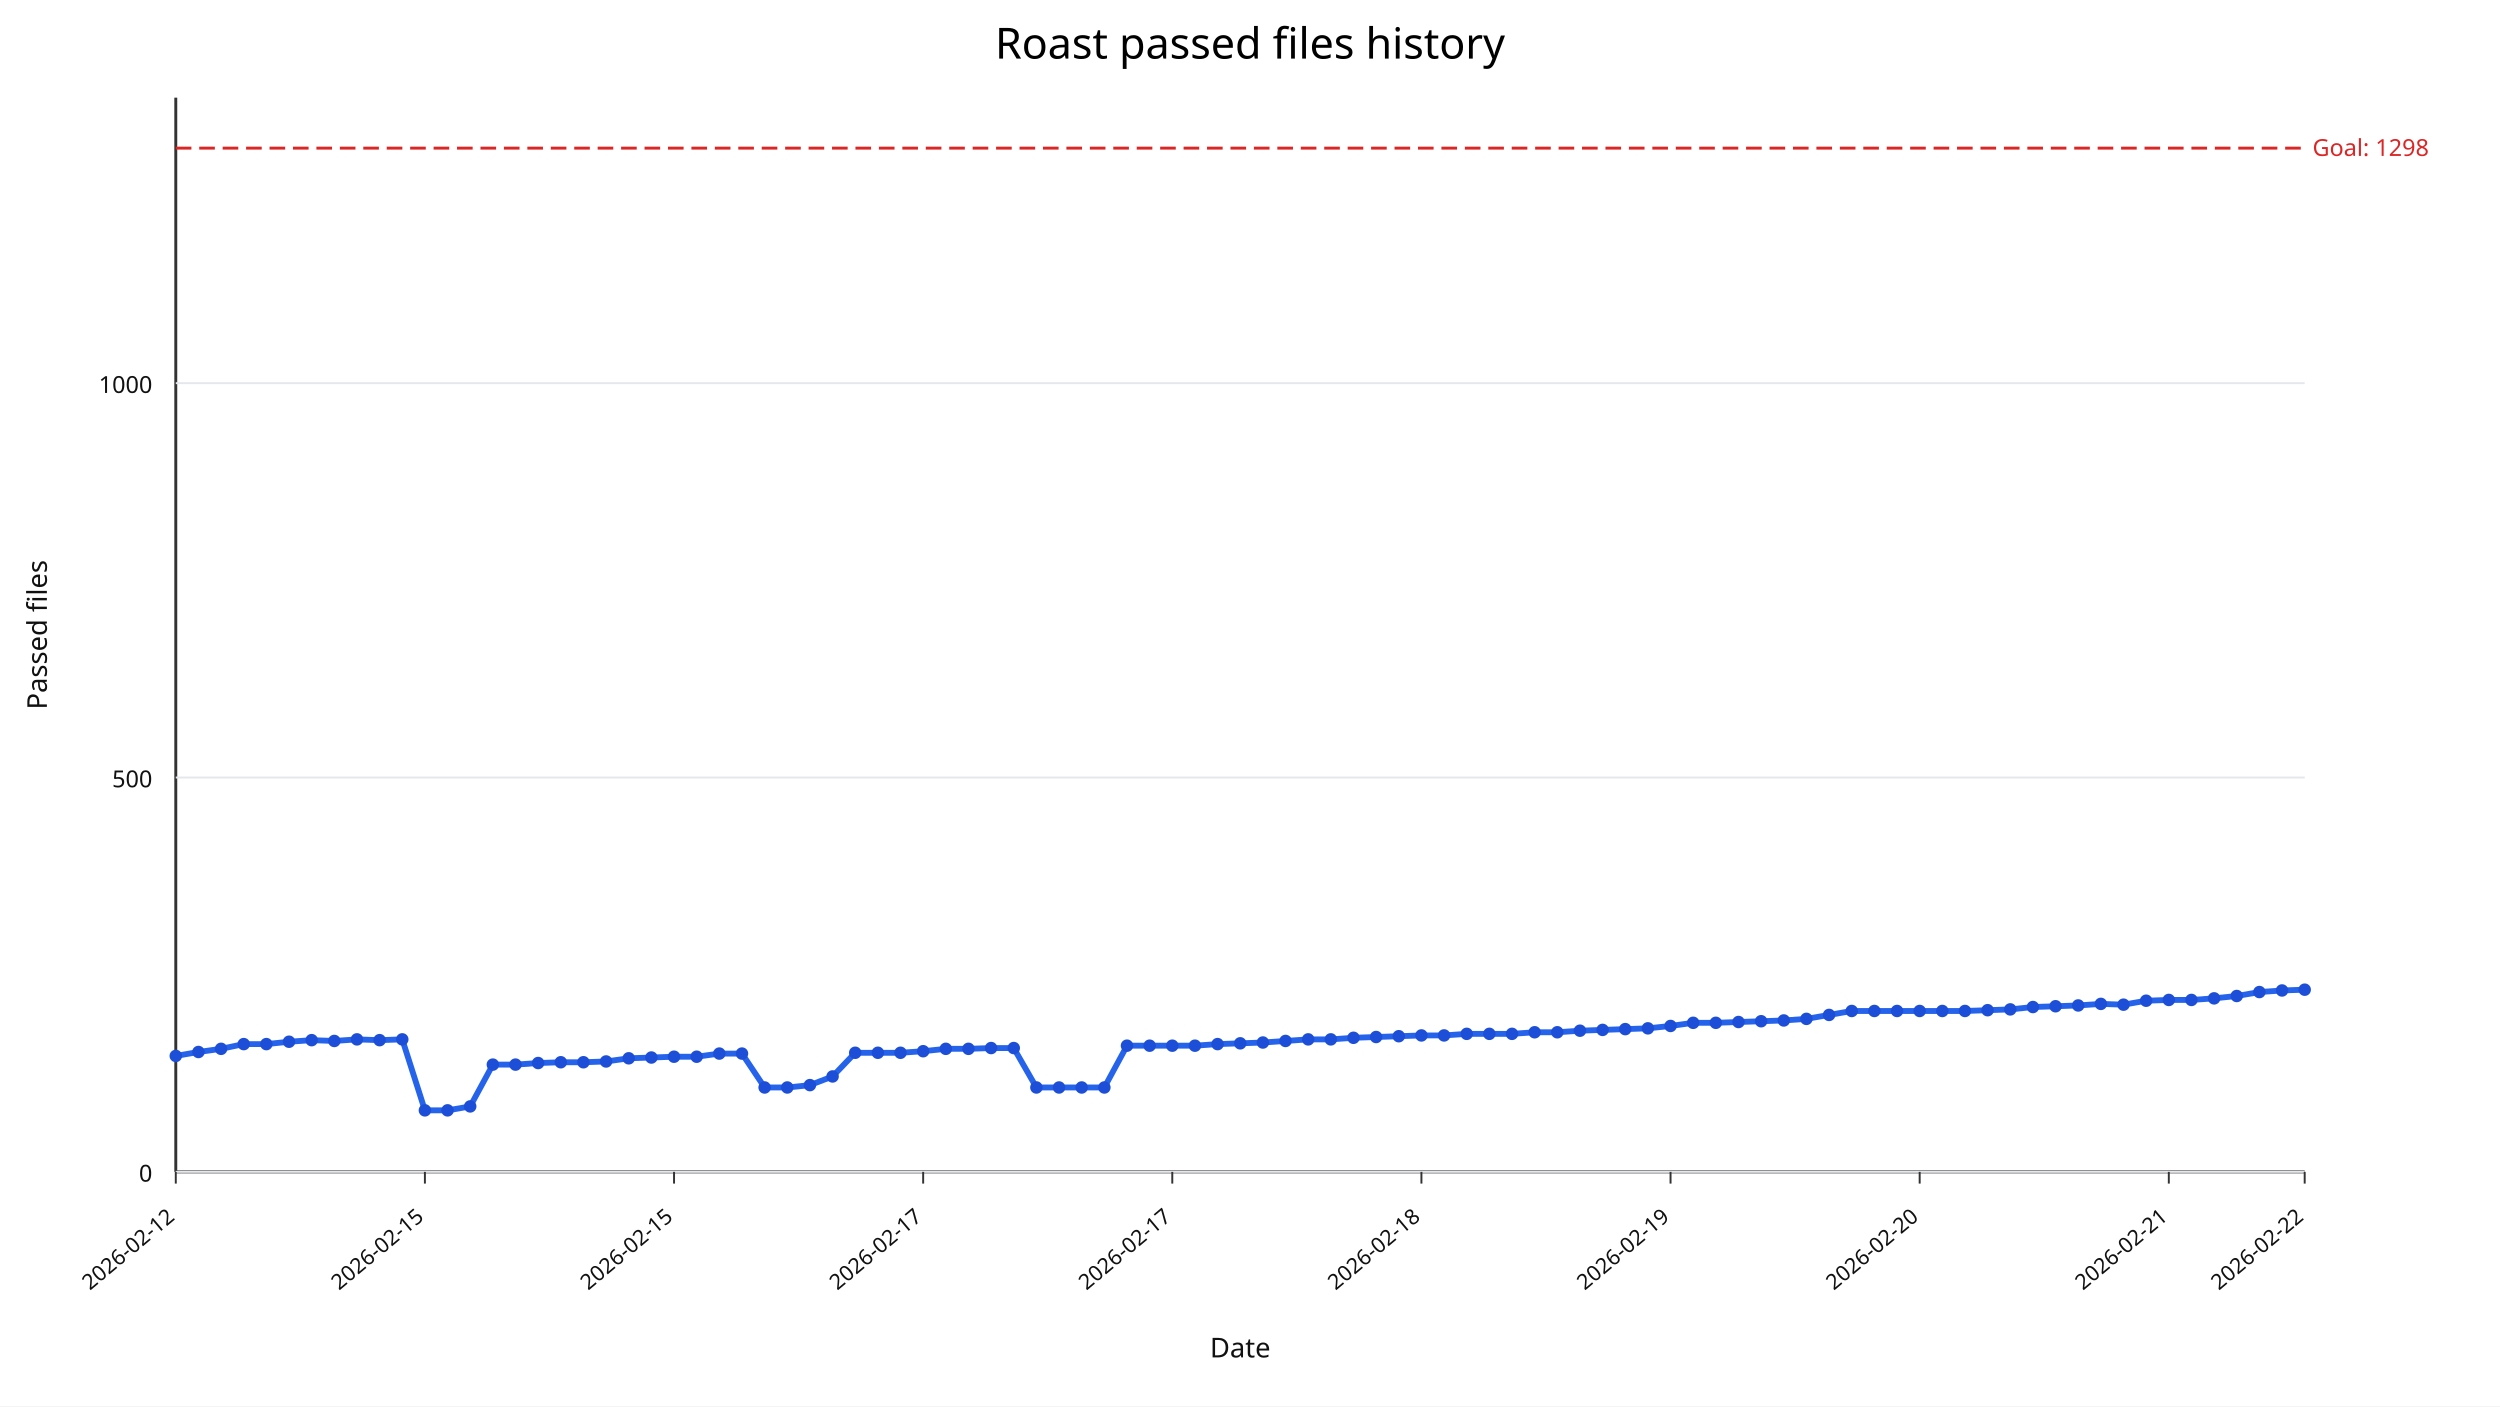
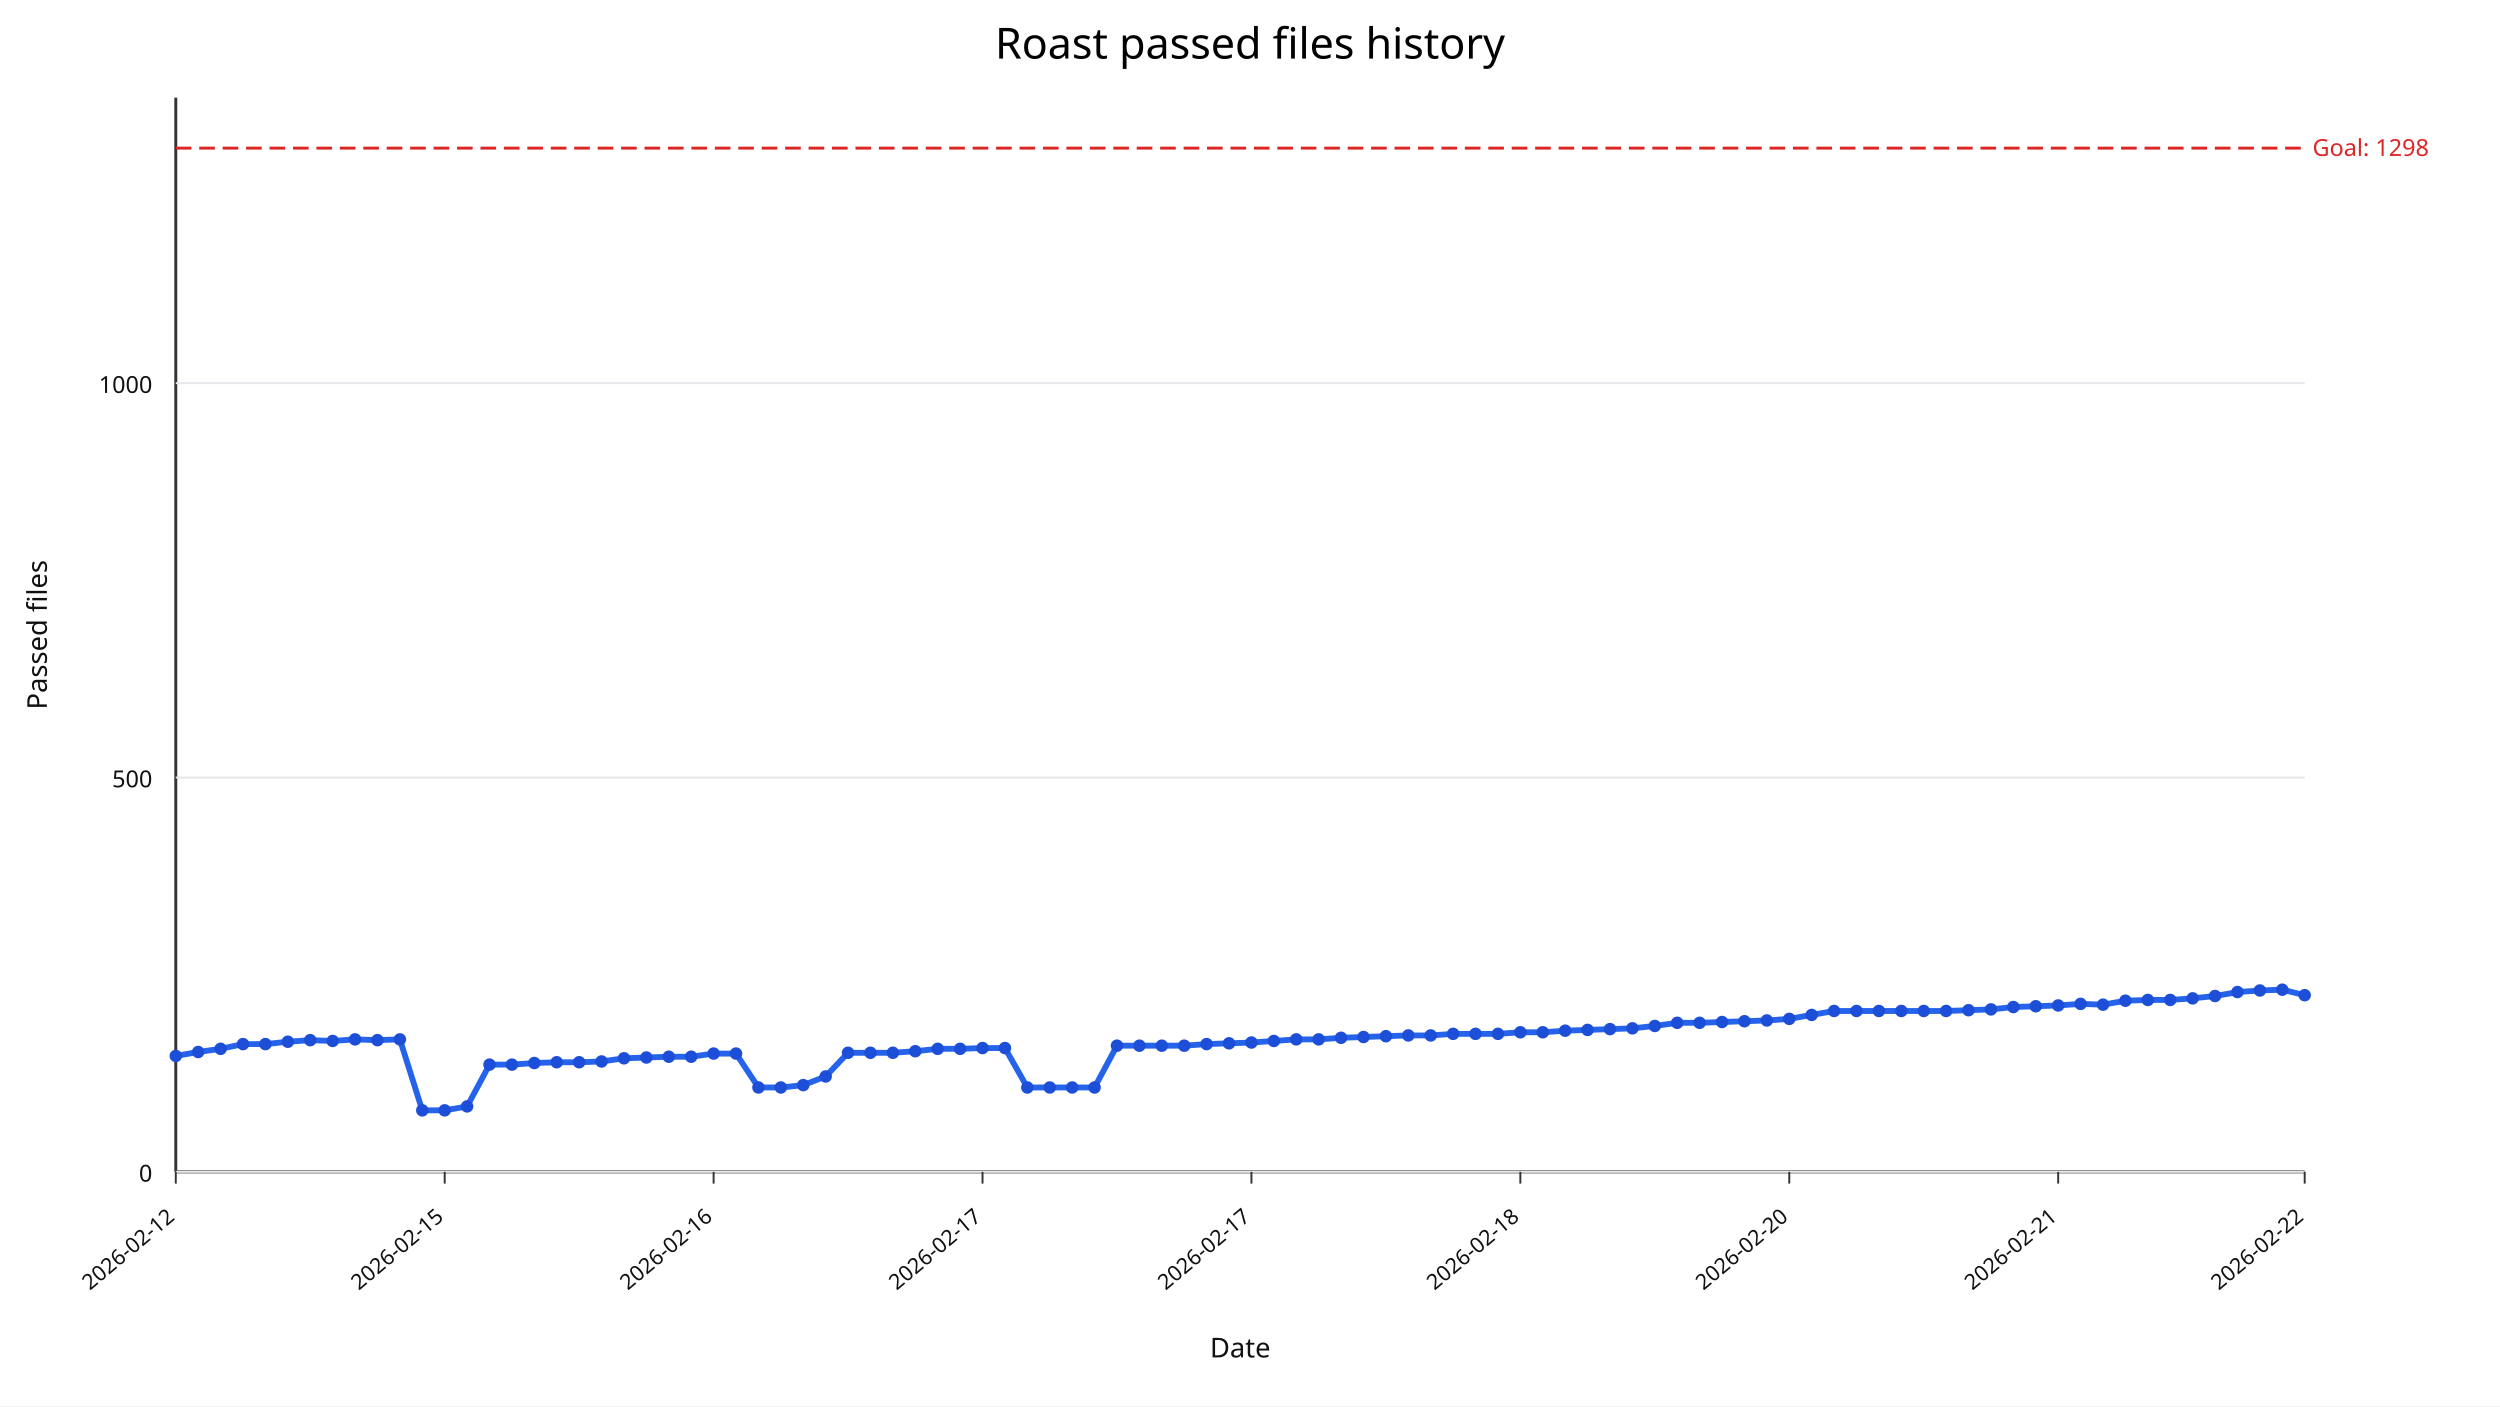
<svg xmlns="http://www.w3.org/2000/svg" width="1280" height="720" viewBox="0 0 1280 720">
  <rect width="100%" height="100%" fill="#ffffff" />
  <text x="640" y="30" text-anchor="middle" font-size="22" font-family="sans-serif">Roast passed files history</text>
  <line x1="90" y1="600" x2="1180" y2="600" stroke="#333" stroke-width="1.5" />
  <line x1="90" y1="50" x2="90" y2="600" stroke="#333" stroke-width="1.5" />
  <line x1="90" y1="600.00" x2="1180" y2="600.00" stroke="#e5e7eb" stroke-width="1" />
  <text x="78" y="605.00" text-anchor="end" font-size="12" fill="#111" font-family="sans-serif">0</text>
  <line x1="90" y1="398.09" x2="1180" y2="398.09" stroke="#e5e7eb" stroke-width="1" />
  <text x="78" y="403.09" text-anchor="end" font-size="12" fill="#111" font-family="sans-serif">500</text>
  <line x1="90" y1="196.18" x2="1180" y2="196.18" stroke="#e5e7eb" stroke-width="1" />
  <text x="78" y="201.18" text-anchor="end" font-size="12" fill="#111" font-family="sans-serif">1000</text>
  <line x1="90.00" y1="600" x2="90.00" y2="606" stroke="#333" stroke-width="1" />
  <text x="90.00" y="624" text-anchor="end" font-size="11" fill="#111" transform="rotate(-40 90.00,624)" font-family="sans-serif">2026-02-12</text>
-   <line x1="217.55" y1="600" x2="217.55" y2="606" stroke="#333" stroke-width="1" />
-   <text x="217.55" y="624" text-anchor="end" font-size="11" fill="#111" transform="rotate(-40 217.55,624)" font-family="sans-serif">2026-02-15</text>
-   <line x1="345.11" y1="600" x2="345.11" y2="606" stroke="#333" stroke-width="1" />
-   <text x="345.11" y="624" text-anchor="end" font-size="11" fill="#111" transform="rotate(-40 345.11,624)" font-family="sans-serif">2026-02-15</text>
-   <line x1="472.66" y1="600" x2="472.66" y2="606" stroke="#333" stroke-width="1" />
-   <text x="472.66" y="624" text-anchor="end" font-size="11" fill="#111" transform="rotate(-40 472.66,624)" font-family="sans-serif">2026-02-17</text>
-   <line x1="600.21" y1="600" x2="600.21" y2="606" stroke="#333" stroke-width="1" />
-   <text x="600.21" y="624" text-anchor="end" font-size="11" fill="#111" transform="rotate(-40 600.21,624)" font-family="sans-serif">2026-02-17</text>
-   <line x1="727.77" y1="600" x2="727.77" y2="606" stroke="#333" stroke-width="1" />
-   <text x="727.77" y="624" text-anchor="end" font-size="11" fill="#111" transform="rotate(-40 727.77,624)" font-family="sans-serif">2026-02-18</text>
-   <line x1="855.32" y1="600" x2="855.32" y2="606" stroke="#333" stroke-width="1" />
-   <text x="855.32" y="624" text-anchor="end" font-size="11" fill="#111" transform="rotate(-40 855.32,624)" font-family="sans-serif">2026-02-19</text>
-   <line x1="982.87" y1="600" x2="982.87" y2="606" stroke="#333" stroke-width="1" />
-   <text x="982.87" y="624" text-anchor="end" font-size="11" fill="#111" transform="rotate(-40 982.87,624)" font-family="sans-serif">2026-02-20</text>
-   <line x1="1110.43" y1="600" x2="1110.43" y2="606" stroke="#333" stroke-width="1" />
-   <text x="1110.43" y="624" text-anchor="end" font-size="11" fill="#111" transform="rotate(-40 1110.43,624)" font-family="sans-serif">2026-02-21</text>
+   <line x1="227.68" y1="600" x2="227.68" y2="606" stroke="#333" stroke-width="1" />
+   <text x="227.68" y="624" text-anchor="end" font-size="11" fill="#111" transform="rotate(-40 227.68,624)" font-family="sans-serif">2026-02-15</text>
+   <line x1="365.37" y1="600" x2="365.37" y2="606" stroke="#333" stroke-width="1" />
+   <text x="365.37" y="624" text-anchor="end" font-size="11" fill="#111" transform="rotate(-40 365.37,624)" font-family="sans-serif">2026-02-16</text>
+   <line x1="503.05" y1="600" x2="503.05" y2="606" stroke="#333" stroke-width="1" />
+   <text x="503.05" y="624" text-anchor="end" font-size="11" fill="#111" transform="rotate(-40 503.05,624)" font-family="sans-serif">2026-02-17</text>
+   <line x1="640.74" y1="600" x2="640.74" y2="606" stroke="#333" stroke-width="1" />
+   <text x="640.74" y="624" text-anchor="end" font-size="11" fill="#111" transform="rotate(-40 640.74,624)" font-family="sans-serif">2026-02-17</text>
+   <line x1="778.42" y1="600" x2="778.42" y2="606" stroke="#333" stroke-width="1" />
+   <text x="778.42" y="624" text-anchor="end" font-size="11" fill="#111" transform="rotate(-40 778.42,624)" font-family="sans-serif">2026-02-18</text>
+   <line x1="916.11" y1="600" x2="916.11" y2="606" stroke="#333" stroke-width="1" />
+   <text x="916.11" y="624" text-anchor="end" font-size="11" fill="#111" transform="rotate(-40 916.11,624)" font-family="sans-serif">2026-02-20</text>
+   <line x1="1053.79" y1="600" x2="1053.79" y2="606" stroke="#333" stroke-width="1" />
+   <text x="1053.79" y="624" text-anchor="end" font-size="11" fill="#111" transform="rotate(-40 1053.79,624)" font-family="sans-serif">2026-02-21</text>
  <line x1="1180.00" y1="600" x2="1180.00" y2="606" stroke="#333" stroke-width="1" />
  <text x="1180.00" y="624" text-anchor="end" font-size="11" fill="#111" transform="rotate(-40 1180.00,624)" font-family="sans-serif">2026-02-22</text>
  <line x1="90" y1="75.84" x2="1180" y2="75.84" stroke="#dc2626" stroke-width="1.5" stroke-dasharray="8,4" />
  <text x="1184" y="79.84" font-size="12" fill="#dc2626" font-family="sans-serif">Goal: 1298</text>
-   <polyline fill="none" stroke="#2563eb" stroke-width="3" points="90.00,540.64 101.60,538.62 113.19,537.00 124.79,534.58 136.38,534.58 147.98,533.37 159.57,532.56 171.17,532.97 182.77,532.16 194.36,532.56 205.96,532.16 217.55,568.50 229.15,568.50 240.74,566.48 252.34,545.08 263.94,545.08 275.53,544.27 287.13,543.87 298.72,543.87 310.32,543.47 321.91,541.85 333.51,541.45 345.11,541.04 356.70,541.04 368.30,539.43 379.89,539.43 391.49,556.79 403.09,556.79 414.68,555.58 426.28,551.14 437.87,539.02 449.47,539.02 461.06,539.02 472.66,538.22 484.26,537.00 495.85,537.00 507.45,536.60 519.04,536.60 530.64,556.79 542.23,556.79 553.83,556.79 565.43,556.79 577.02,535.39 588.62,535.39 600.21,535.39 611.81,535.39 623.40,534.58 635.00,534.18 646.60,533.77 658.19,532.97 669.79,532.16 681.38,532.16 692.98,531.35 704.57,530.95 716.17,530.54 727.77,530.14 739.36,530.14 750.96,529.33 762.55,529.33 774.15,529.33 785.74,528.52 797.34,528.52 808.94,527.72 820.53,527.31 832.13,526.91 843.72,526.51 855.32,525.29 866.91,523.68 878.51,523.68 890.11,523.27 901.70,522.87 913.30,522.47 924.89,521.66 936.49,519.64 948.09,517.62 959.68,517.62 971.28,517.62 982.87,517.62 994.47,517.62 1006.06,517.62 1017.66,517.22 1029.26,516.81 1040.85,515.60 1052.45,515.20 1064.04,514.79 1075.64,513.99 1087.23,514.39 1098.83,512.37 1110.43,511.97 1122.02,511.97 1133.62,511.16 1145.21,509.95 1156.81,507.93 1168.40,507.12 1180.00,506.72" />
+   <polyline fill="none" stroke="#2563eb" stroke-width="3" points="90.00,540.64 101.47,538.62 112.95,537.00 124.42,534.58 135.89,534.58 147.37,533.37 158.84,532.56 170.32,532.97 181.79,532.16 193.26,532.56 204.74,532.16 216.21,568.50 227.68,568.50 239.16,566.48 250.63,545.08 262.11,545.08 273.58,544.27 285.05,543.87 296.53,543.87 308.00,543.47 319.47,541.85 330.95,541.45 342.42,541.04 353.89,541.04 365.37,539.43 376.84,539.43 388.32,556.79 399.79,556.79 411.26,555.58 422.74,551.14 434.21,539.02 445.68,539.02 457.16,539.02 468.63,538.22 480.11,537.00 491.58,537.00 503.05,536.60 514.53,536.60 526.00,556.79 537.47,556.79 548.95,556.79 560.42,556.79 571.89,535.39 583.37,535.39 594.84,535.39 606.32,535.39 617.79,534.58 629.26,534.18 640.74,533.77 652.21,532.97 663.68,532.16 675.16,532.16 686.63,531.35 698.11,530.95 709.58,530.54 721.05,530.14 732.53,530.14 744.00,529.33 755.47,529.33 766.95,529.33 778.42,528.52 789.89,528.52 801.37,527.72 812.84,527.31 824.32,526.91 835.79,526.51 847.26,525.29 858.74,523.68 870.21,523.68 881.68,523.27 893.16,522.87 904.63,522.47 916.11,521.66 927.58,519.64 939.05,517.62 950.53,517.62 962.00,517.62 973.47,517.62 984.95,517.62 996.42,517.62 1007.89,517.22 1019.37,516.81 1030.84,515.60 1042.32,515.20 1053.79,514.79 1065.26,513.99 1076.74,514.39 1088.21,512.37 1099.68,511.97 1111.16,511.97 1122.63,511.16 1134.11,509.95 1145.58,507.93 1157.05,507.12 1168.53,506.72 1180.00,509.54" />
  <circle cx="90.00" cy="540.64" r="3.2" fill="#1d4ed8" />
-   <circle cx="101.60" cy="538.62" r="3.2" fill="#1d4ed8" />
-   <circle cx="113.19" cy="537.00" r="3.2" fill="#1d4ed8" />
-   <circle cx="124.79" cy="534.58" r="3.2" fill="#1d4ed8" />
-   <circle cx="136.38" cy="534.58" r="3.2" fill="#1d4ed8" />
-   <circle cx="147.98" cy="533.37" r="3.2" fill="#1d4ed8" />
-   <circle cx="159.57" cy="532.56" r="3.2" fill="#1d4ed8" />
-   <circle cx="171.17" cy="532.97" r="3.2" fill="#1d4ed8" />
-   <circle cx="182.77" cy="532.16" r="3.2" fill="#1d4ed8" />
-   <circle cx="194.36" cy="532.56" r="3.2" fill="#1d4ed8" />
-   <circle cx="205.96" cy="532.16" r="3.2" fill="#1d4ed8" />
-   <circle cx="217.55" cy="568.50" r="3.2" fill="#1d4ed8" />
-   <circle cx="229.15" cy="568.50" r="3.2" fill="#1d4ed8" />
-   <circle cx="240.74" cy="566.48" r="3.2" fill="#1d4ed8" />
-   <circle cx="252.34" cy="545.08" r="3.2" fill="#1d4ed8" />
-   <circle cx="263.94" cy="545.08" r="3.2" fill="#1d4ed8" />
-   <circle cx="275.53" cy="544.27" r="3.2" fill="#1d4ed8" />
-   <circle cx="287.13" cy="543.87" r="3.2" fill="#1d4ed8" />
-   <circle cx="298.72" cy="543.87" r="3.2" fill="#1d4ed8" />
-   <circle cx="310.32" cy="543.47" r="3.2" fill="#1d4ed8" />
-   <circle cx="321.91" cy="541.85" r="3.2" fill="#1d4ed8" />
-   <circle cx="333.51" cy="541.45" r="3.2" fill="#1d4ed8" />
-   <circle cx="345.11" cy="541.04" r="3.2" fill="#1d4ed8" />
-   <circle cx="356.70" cy="541.04" r="3.2" fill="#1d4ed8" />
-   <circle cx="368.30" cy="539.43" r="3.2" fill="#1d4ed8" />
-   <circle cx="379.89" cy="539.43" r="3.2" fill="#1d4ed8" />
-   <circle cx="391.49" cy="556.79" r="3.2" fill="#1d4ed8" />
-   <circle cx="403.09" cy="556.79" r="3.2" fill="#1d4ed8" />
-   <circle cx="414.68" cy="555.58" r="3.2" fill="#1d4ed8" />
-   <circle cx="426.28" cy="551.14" r="3.2" fill="#1d4ed8" />
-   <circle cx="437.87" cy="539.02" r="3.2" fill="#1d4ed8" />
-   <circle cx="449.47" cy="539.02" r="3.2" fill="#1d4ed8" />
-   <circle cx="461.06" cy="539.02" r="3.2" fill="#1d4ed8" />
-   <circle cx="472.66" cy="538.22" r="3.2" fill="#1d4ed8" />
-   <circle cx="484.26" cy="537.00" r="3.2" fill="#1d4ed8" />
-   <circle cx="495.85" cy="537.00" r="3.2" fill="#1d4ed8" />
-   <circle cx="507.45" cy="536.60" r="3.2" fill="#1d4ed8" />
-   <circle cx="519.04" cy="536.60" r="3.2" fill="#1d4ed8" />
-   <circle cx="530.64" cy="556.79" r="3.2" fill="#1d4ed8" />
-   <circle cx="542.23" cy="556.79" r="3.2" fill="#1d4ed8" />
-   <circle cx="553.83" cy="556.79" r="3.2" fill="#1d4ed8" />
-   <circle cx="565.43" cy="556.79" r="3.2" fill="#1d4ed8" />
-   <circle cx="577.02" cy="535.39" r="3.2" fill="#1d4ed8" />
-   <circle cx="588.62" cy="535.39" r="3.2" fill="#1d4ed8" />
-   <circle cx="600.21" cy="535.39" r="3.2" fill="#1d4ed8" />
-   <circle cx="611.81" cy="535.39" r="3.2" fill="#1d4ed8" />
-   <circle cx="623.40" cy="534.58" r="3.2" fill="#1d4ed8" />
-   <circle cx="635.00" cy="534.18" r="3.2" fill="#1d4ed8" />
-   <circle cx="646.60" cy="533.77" r="3.2" fill="#1d4ed8" />
-   <circle cx="658.19" cy="532.97" r="3.2" fill="#1d4ed8" />
-   <circle cx="669.79" cy="532.16" r="3.2" fill="#1d4ed8" />
-   <circle cx="681.38" cy="532.16" r="3.2" fill="#1d4ed8" />
-   <circle cx="692.98" cy="531.35" r="3.2" fill="#1d4ed8" />
-   <circle cx="704.57" cy="530.95" r="3.2" fill="#1d4ed8" />
-   <circle cx="716.17" cy="530.54" r="3.2" fill="#1d4ed8" />
-   <circle cx="727.77" cy="530.14" r="3.2" fill="#1d4ed8" />
-   <circle cx="739.36" cy="530.14" r="3.2" fill="#1d4ed8" />
-   <circle cx="750.96" cy="529.33" r="3.2" fill="#1d4ed8" />
-   <circle cx="762.55" cy="529.33" r="3.2" fill="#1d4ed8" />
-   <circle cx="774.15" cy="529.33" r="3.2" fill="#1d4ed8" />
-   <circle cx="785.74" cy="528.52" r="3.2" fill="#1d4ed8" />
-   <circle cx="797.34" cy="528.52" r="3.2" fill="#1d4ed8" />
-   <circle cx="808.94" cy="527.72" r="3.2" fill="#1d4ed8" />
-   <circle cx="820.53" cy="527.31" r="3.2" fill="#1d4ed8" />
-   <circle cx="832.13" cy="526.91" r="3.2" fill="#1d4ed8" />
-   <circle cx="843.72" cy="526.51" r="3.2" fill="#1d4ed8" />
-   <circle cx="855.32" cy="525.29" r="3.2" fill="#1d4ed8" />
-   <circle cx="866.91" cy="523.68" r="3.2" fill="#1d4ed8" />
-   <circle cx="878.51" cy="523.68" r="3.2" fill="#1d4ed8" />
-   <circle cx="890.11" cy="523.27" r="3.2" fill="#1d4ed8" />
-   <circle cx="901.70" cy="522.87" r="3.2" fill="#1d4ed8" />
-   <circle cx="913.30" cy="522.47" r="3.2" fill="#1d4ed8" />
-   <circle cx="924.89" cy="521.66" r="3.2" fill="#1d4ed8" />
-   <circle cx="936.49" cy="519.64" r="3.2" fill="#1d4ed8" />
-   <circle cx="948.09" cy="517.62" r="3.2" fill="#1d4ed8" />
-   <circle cx="959.68" cy="517.62" r="3.2" fill="#1d4ed8" />
-   <circle cx="971.28" cy="517.62" r="3.2" fill="#1d4ed8" />
-   <circle cx="982.87" cy="517.62" r="3.2" fill="#1d4ed8" />
-   <circle cx="994.47" cy="517.62" r="3.2" fill="#1d4ed8" />
-   <circle cx="1006.06" cy="517.62" r="3.2" fill="#1d4ed8" />
-   <circle cx="1017.66" cy="517.22" r="3.2" fill="#1d4ed8" />
-   <circle cx="1029.26" cy="516.81" r="3.2" fill="#1d4ed8" />
-   <circle cx="1040.85" cy="515.60" r="3.2" fill="#1d4ed8" />
-   <circle cx="1052.45" cy="515.20" r="3.2" fill="#1d4ed8" />
-   <circle cx="1064.04" cy="514.79" r="3.2" fill="#1d4ed8" />
-   <circle cx="1075.64" cy="513.99" r="3.2" fill="#1d4ed8" />
-   <circle cx="1087.23" cy="514.39" r="3.2" fill="#1d4ed8" />
-   <circle cx="1098.83" cy="512.37" r="3.2" fill="#1d4ed8" />
-   <circle cx="1110.43" cy="511.97" r="3.2" fill="#1d4ed8" />
-   <circle cx="1122.02" cy="511.97" r="3.2" fill="#1d4ed8" />
-   <circle cx="1133.62" cy="511.16" r="3.2" fill="#1d4ed8" />
-   <circle cx="1145.21" cy="509.95" r="3.2" fill="#1d4ed8" />
-   <circle cx="1156.81" cy="507.93" r="3.2" fill="#1d4ed8" />
-   <circle cx="1168.40" cy="507.12" r="3.2" fill="#1d4ed8" />
-   <circle cx="1180.00" cy="506.72" r="3.2" fill="#1d4ed8" />
+   <circle cx="101.47" cy="538.62" r="3.2" fill="#1d4ed8" />
+   <circle cx="112.95" cy="537.00" r="3.2" fill="#1d4ed8" />
+   <circle cx="124.42" cy="534.58" r="3.2" fill="#1d4ed8" />
+   <circle cx="135.89" cy="534.58" r="3.2" fill="#1d4ed8" />
+   <circle cx="147.37" cy="533.37" r="3.2" fill="#1d4ed8" />
+   <circle cx="158.84" cy="532.56" r="3.2" fill="#1d4ed8" />
+   <circle cx="170.32" cy="532.97" r="3.2" fill="#1d4ed8" />
+   <circle cx="181.79" cy="532.16" r="3.2" fill="#1d4ed8" />
+   <circle cx="193.26" cy="532.56" r="3.2" fill="#1d4ed8" />
+   <circle cx="204.74" cy="532.16" r="3.2" fill="#1d4ed8" />
+   <circle cx="216.21" cy="568.50" r="3.2" fill="#1d4ed8" />
+   <circle cx="227.68" cy="568.50" r="3.2" fill="#1d4ed8" />
+   <circle cx="239.16" cy="566.48" r="3.2" fill="#1d4ed8" />
+   <circle cx="250.63" cy="545.08" r="3.2" fill="#1d4ed8" />
+   <circle cx="262.11" cy="545.08" r="3.2" fill="#1d4ed8" />
+   <circle cx="273.58" cy="544.27" r="3.2" fill="#1d4ed8" />
+   <circle cx="285.05" cy="543.87" r="3.2" fill="#1d4ed8" />
+   <circle cx="296.53" cy="543.87" r="3.2" fill="#1d4ed8" />
+   <circle cx="308.00" cy="543.47" r="3.2" fill="#1d4ed8" />
+   <circle cx="319.47" cy="541.85" r="3.2" fill="#1d4ed8" />
+   <circle cx="330.95" cy="541.45" r="3.2" fill="#1d4ed8" />
+   <circle cx="342.42" cy="541.04" r="3.2" fill="#1d4ed8" />
+   <circle cx="353.89" cy="541.04" r="3.2" fill="#1d4ed8" />
+   <circle cx="365.37" cy="539.43" r="3.2" fill="#1d4ed8" />
+   <circle cx="376.84" cy="539.43" r="3.2" fill="#1d4ed8" />
+   <circle cx="388.32" cy="556.79" r="3.2" fill="#1d4ed8" />
+   <circle cx="399.79" cy="556.79" r="3.2" fill="#1d4ed8" />
+   <circle cx="411.26" cy="555.58" r="3.2" fill="#1d4ed8" />
+   <circle cx="422.74" cy="551.14" r="3.2" fill="#1d4ed8" />
+   <circle cx="434.21" cy="539.02" r="3.2" fill="#1d4ed8" />
+   <circle cx="445.68" cy="539.02" r="3.2" fill="#1d4ed8" />
+   <circle cx="457.16" cy="539.02" r="3.2" fill="#1d4ed8" />
+   <circle cx="468.63" cy="538.22" r="3.2" fill="#1d4ed8" />
+   <circle cx="480.11" cy="537.00" r="3.2" fill="#1d4ed8" />
+   <circle cx="491.58" cy="537.00" r="3.2" fill="#1d4ed8" />
+   <circle cx="503.05" cy="536.60" r="3.2" fill="#1d4ed8" />
+   <circle cx="514.53" cy="536.60" r="3.2" fill="#1d4ed8" />
+   <circle cx="526.00" cy="556.79" r="3.2" fill="#1d4ed8" />
+   <circle cx="537.47" cy="556.79" r="3.2" fill="#1d4ed8" />
+   <circle cx="548.95" cy="556.79" r="3.2" fill="#1d4ed8" />
+   <circle cx="560.42" cy="556.79" r="3.2" fill="#1d4ed8" />
+   <circle cx="571.89" cy="535.39" r="3.2" fill="#1d4ed8" />
+   <circle cx="583.37" cy="535.39" r="3.2" fill="#1d4ed8" />
+   <circle cx="594.84" cy="535.39" r="3.2" fill="#1d4ed8" />
+   <circle cx="606.32" cy="535.39" r="3.2" fill="#1d4ed8" />
+   <circle cx="617.79" cy="534.58" r="3.2" fill="#1d4ed8" />
+   <circle cx="629.26" cy="534.18" r="3.2" fill="#1d4ed8" />
+   <circle cx="640.74" cy="533.77" r="3.2" fill="#1d4ed8" />
+   <circle cx="652.21" cy="532.97" r="3.2" fill="#1d4ed8" />
+   <circle cx="663.68" cy="532.16" r="3.2" fill="#1d4ed8" />
+   <circle cx="675.16" cy="532.16" r="3.2" fill="#1d4ed8" />
+   <circle cx="686.63" cy="531.35" r="3.2" fill="#1d4ed8" />
+   <circle cx="698.11" cy="530.95" r="3.2" fill="#1d4ed8" />
+   <circle cx="709.58" cy="530.54" r="3.2" fill="#1d4ed8" />
+   <circle cx="721.05" cy="530.14" r="3.2" fill="#1d4ed8" />
+   <circle cx="732.53" cy="530.14" r="3.2" fill="#1d4ed8" />
+   <circle cx="744.00" cy="529.33" r="3.2" fill="#1d4ed8" />
+   <circle cx="755.47" cy="529.33" r="3.2" fill="#1d4ed8" />
+   <circle cx="766.95" cy="529.33" r="3.2" fill="#1d4ed8" />
+   <circle cx="778.42" cy="528.52" r="3.2" fill="#1d4ed8" />
+   <circle cx="789.89" cy="528.52" r="3.2" fill="#1d4ed8" />
+   <circle cx="801.37" cy="527.72" r="3.2" fill="#1d4ed8" />
+   <circle cx="812.84" cy="527.31" r="3.2" fill="#1d4ed8" />
+   <circle cx="824.32" cy="526.91" r="3.2" fill="#1d4ed8" />
+   <circle cx="835.79" cy="526.51" r="3.2" fill="#1d4ed8" />
+   <circle cx="847.26" cy="525.29" r="3.2" fill="#1d4ed8" />
+   <circle cx="858.74" cy="523.68" r="3.2" fill="#1d4ed8" />
+   <circle cx="870.21" cy="523.68" r="3.2" fill="#1d4ed8" />
+   <circle cx="881.68" cy="523.27" r="3.2" fill="#1d4ed8" />
+   <circle cx="893.16" cy="522.87" r="3.2" fill="#1d4ed8" />
+   <circle cx="904.63" cy="522.47" r="3.2" fill="#1d4ed8" />
+   <circle cx="916.11" cy="521.66" r="3.2" fill="#1d4ed8" />
+   <circle cx="927.58" cy="519.64" r="3.2" fill="#1d4ed8" />
+   <circle cx="939.05" cy="517.62" r="3.2" fill="#1d4ed8" />
+   <circle cx="950.53" cy="517.62" r="3.2" fill="#1d4ed8" />
+   <circle cx="962.00" cy="517.62" r="3.2" fill="#1d4ed8" />
+   <circle cx="973.47" cy="517.62" r="3.2" fill="#1d4ed8" />
+   <circle cx="984.95" cy="517.62" r="3.2" fill="#1d4ed8" />
+   <circle cx="996.42" cy="517.62" r="3.2" fill="#1d4ed8" />
+   <circle cx="1007.89" cy="517.22" r="3.2" fill="#1d4ed8" />
+   <circle cx="1019.37" cy="516.81" r="3.2" fill="#1d4ed8" />
+   <circle cx="1030.84" cy="515.60" r="3.2" fill="#1d4ed8" />
+   <circle cx="1042.32" cy="515.20" r="3.2" fill="#1d4ed8" />
+   <circle cx="1053.79" cy="514.79" r="3.2" fill="#1d4ed8" />
+   <circle cx="1065.26" cy="513.99" r="3.2" fill="#1d4ed8" />
+   <circle cx="1076.74" cy="514.39" r="3.2" fill="#1d4ed8" />
+   <circle cx="1088.21" cy="512.37" r="3.2" fill="#1d4ed8" />
+   <circle cx="1099.68" cy="511.97" r="3.2" fill="#1d4ed8" />
+   <circle cx="1111.16" cy="511.97" r="3.2" fill="#1d4ed8" />
+   <circle cx="1122.63" cy="511.16" r="3.2" fill="#1d4ed8" />
+   <circle cx="1134.11" cy="509.95" r="3.2" fill="#1d4ed8" />
+   <circle cx="1145.58" cy="507.93" r="3.2" fill="#1d4ed8" />
+   <circle cx="1157.05" cy="507.12" r="3.2" fill="#1d4ed8" />
+   <circle cx="1168.53" cy="506.72" r="3.2" fill="#1d4ed8" />
+   <circle cx="1180.00" cy="509.54" r="3.2" fill="#1d4ed8" />
  <text x="635" y="695" text-anchor="middle" font-size="14" fill="#111" font-family="sans-serif">Date</text>
  <text x="24" y="325" text-anchor="middle" font-size="14" fill="#111" transform="rotate(-90 24,325)" font-family="sans-serif">Passed files</text>
</svg>
